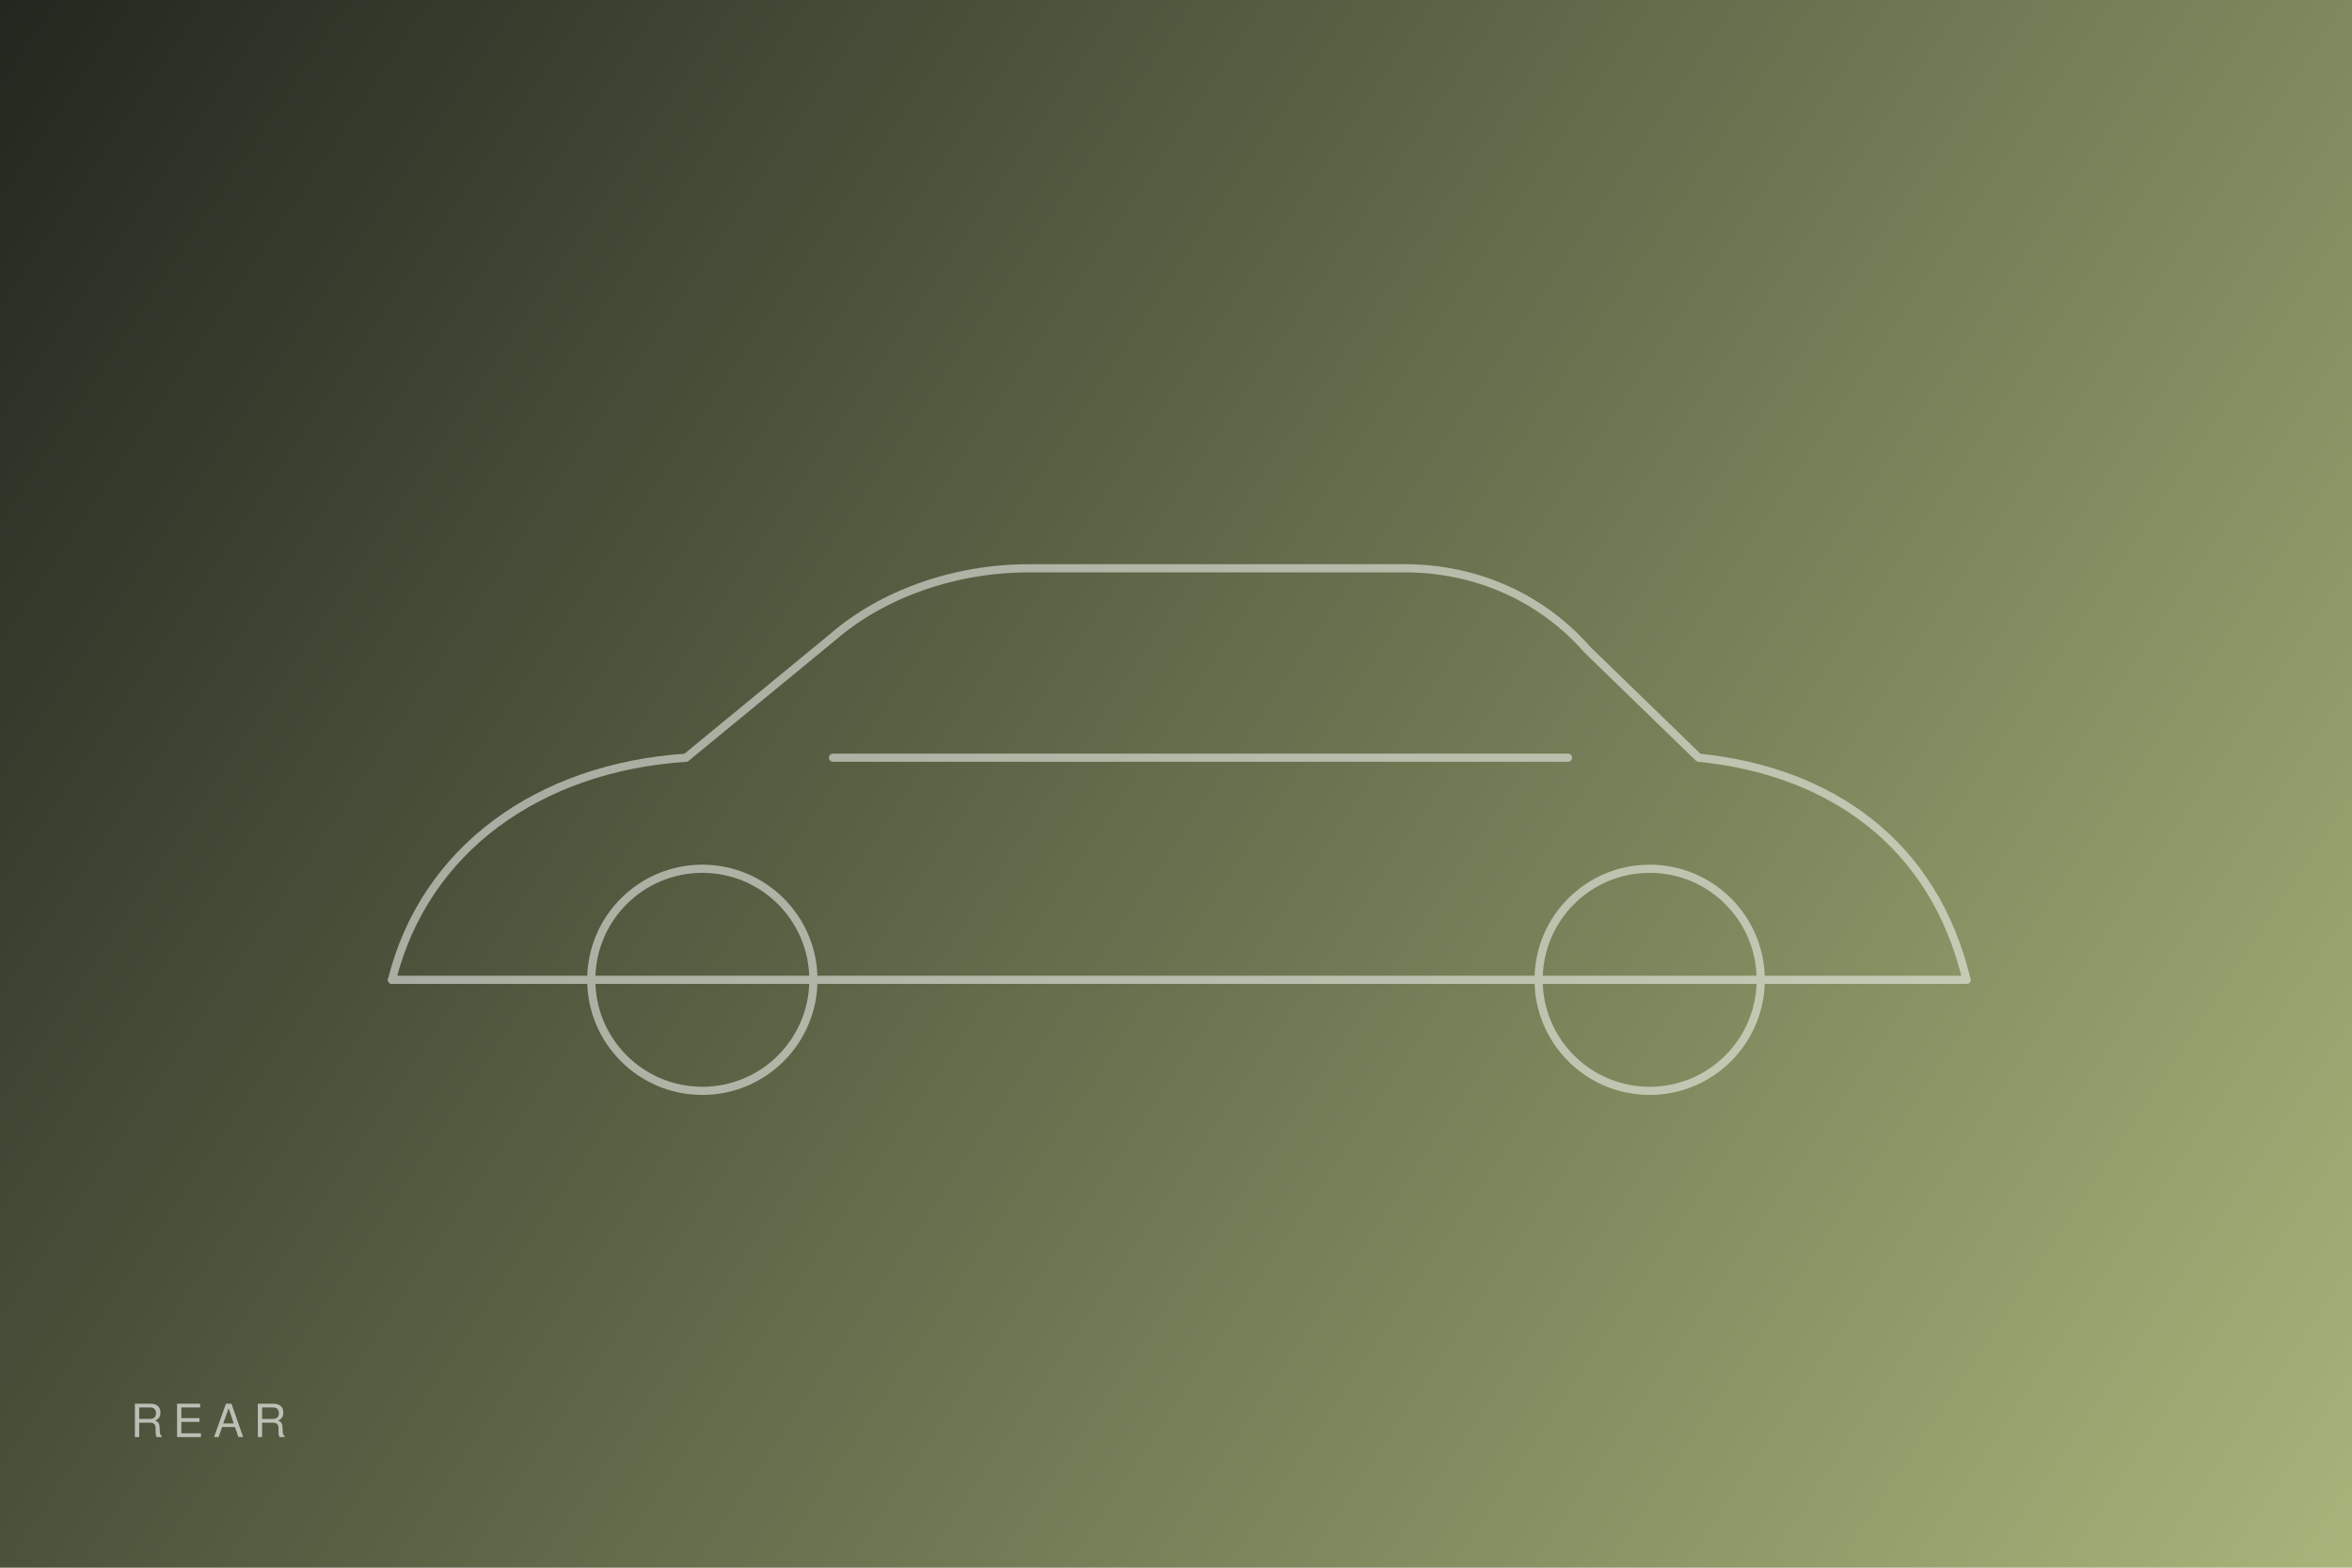
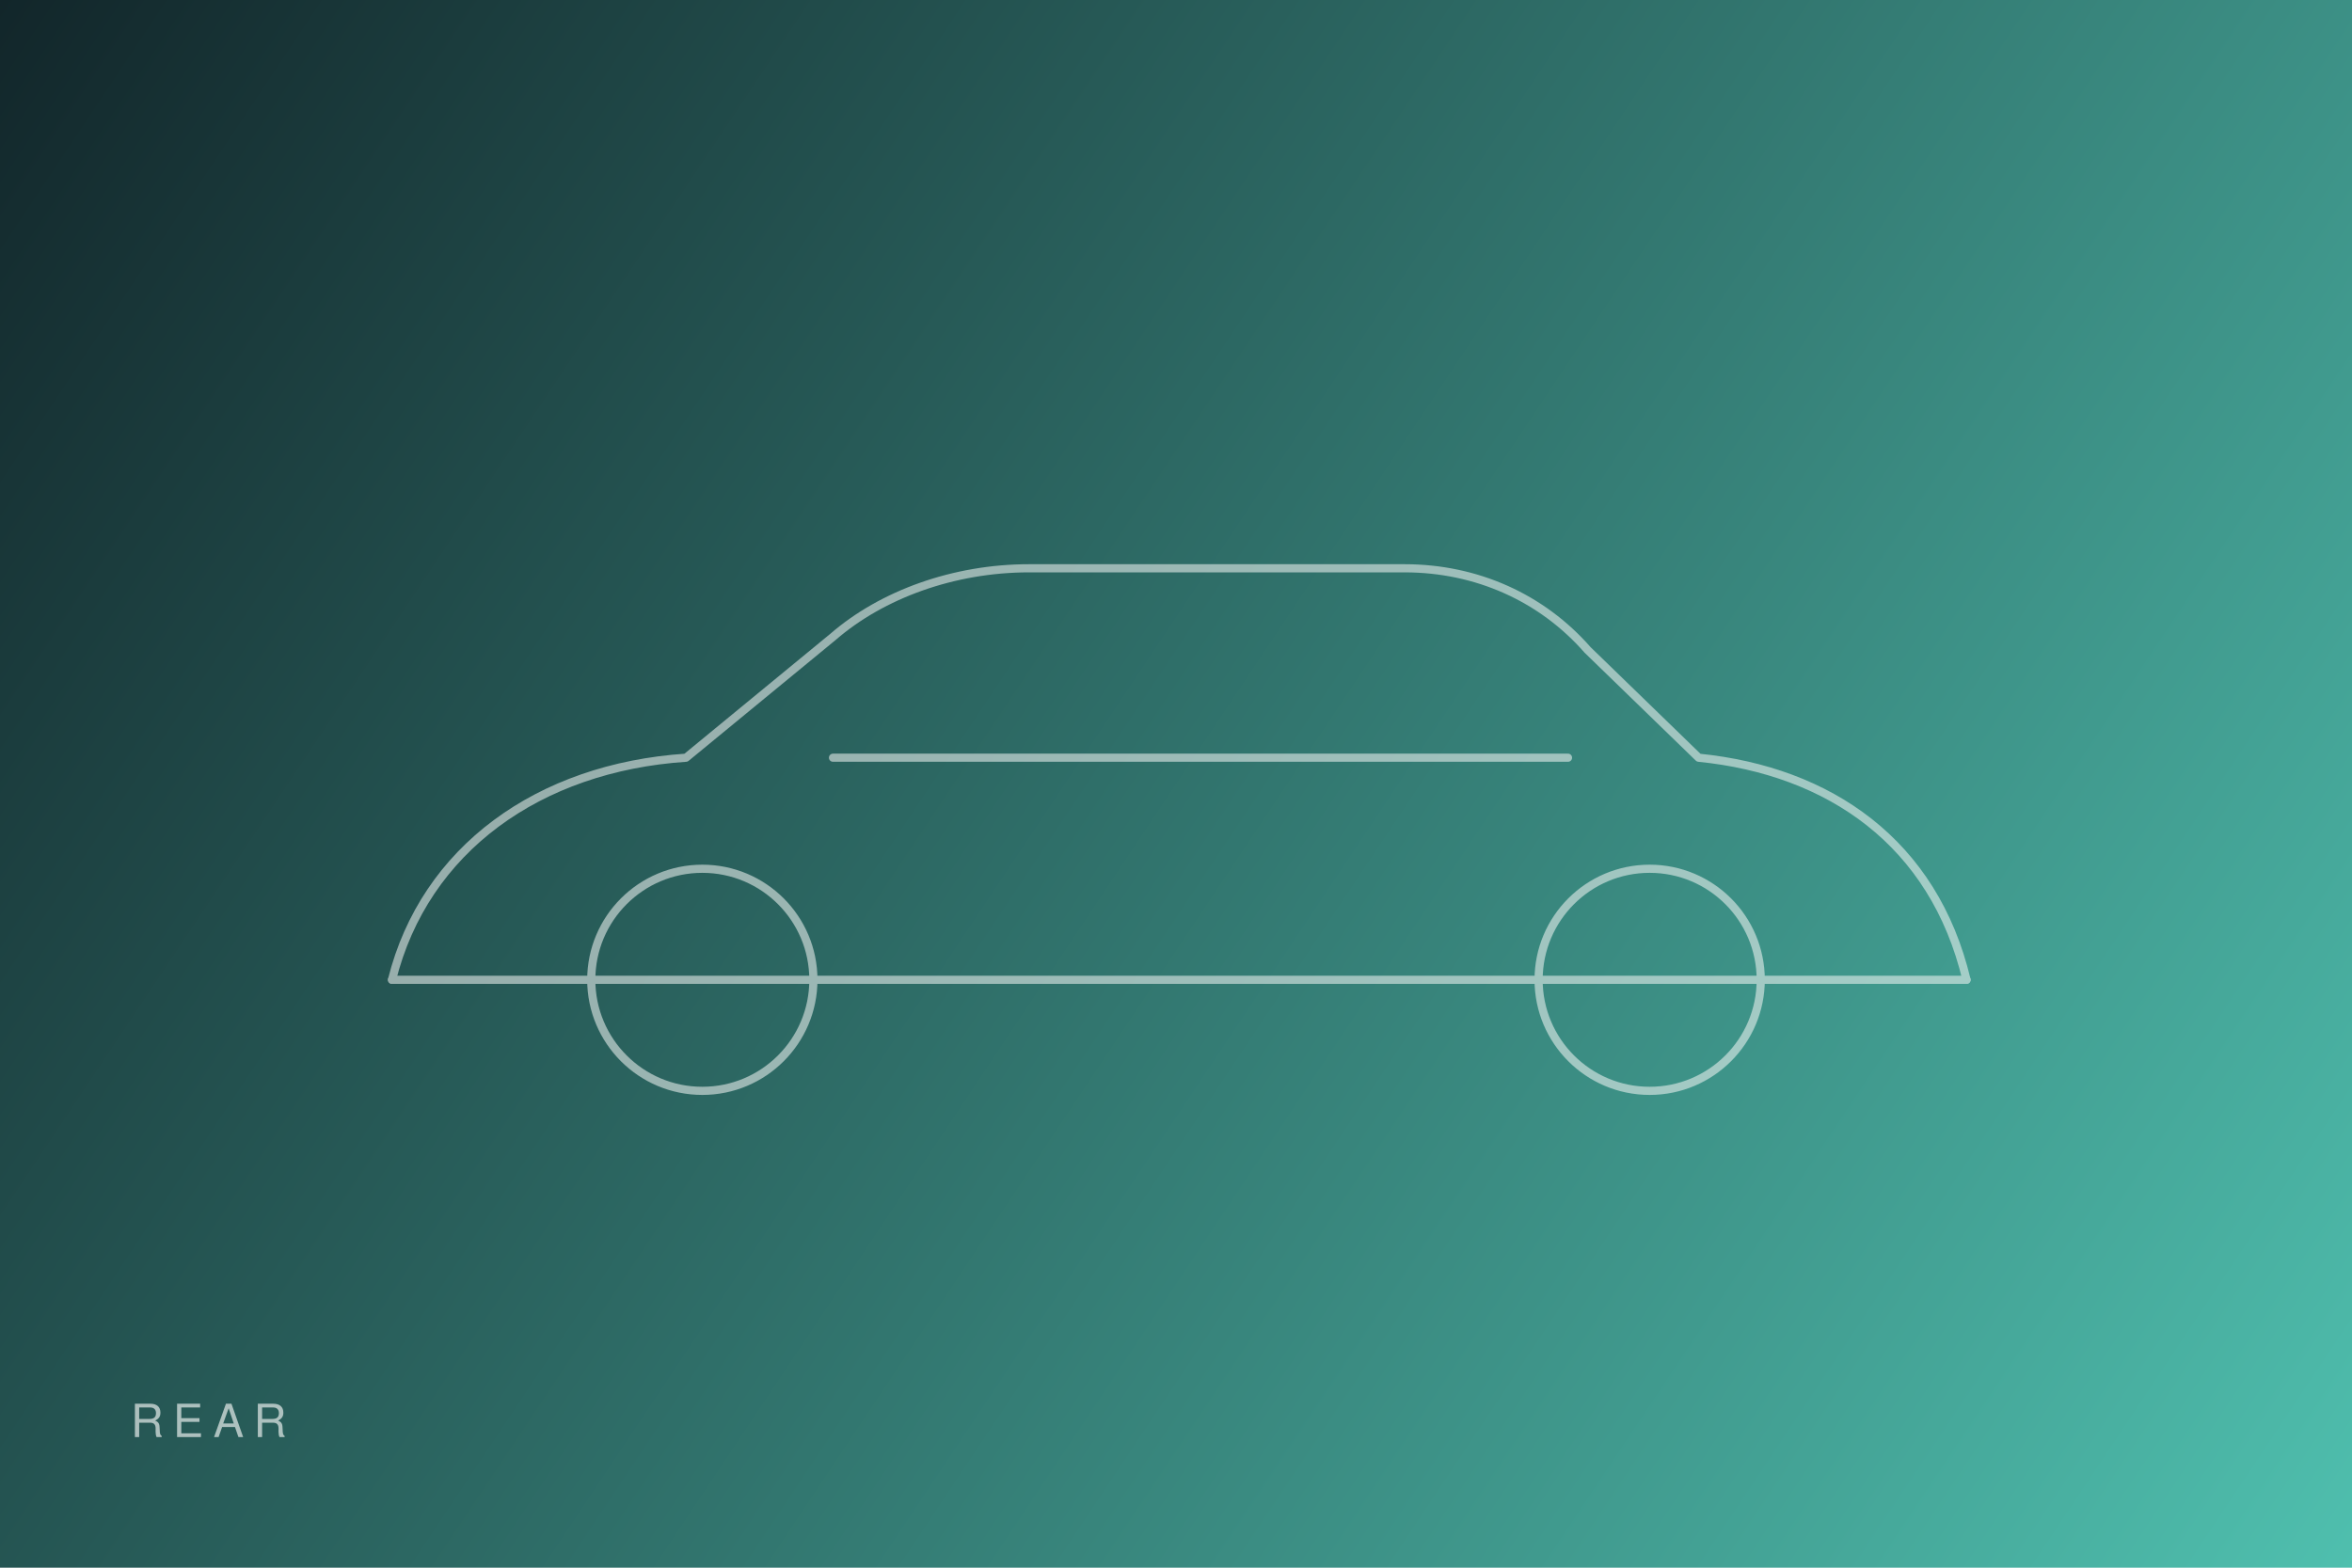
<svg xmlns="http://www.w3.org/2000/svg" width="1200" height="800" viewBox="0 0 720 480">
  <defs>
-     <linearGradient id="g52" x1="0" y1="0" x2="720" y2="480" gradientUnits="userSpaceOnUse">
-       <stop offset="0" stop-color="#22271f" />
-       <stop offset="1" stop-color="#a8b47a" />
+     <linearGradient id="g72" x1="0" y1="0" x2="720" y2="480" gradientUnits="userSpaceOnUse">
+       <stop offset="0" stop-color="#12262a" />
+       <stop offset="1" stop-color="#4fbfae" />
    </linearGradient>
  </defs>
-   <rect width="720" height="480" fill="url(#g52)" />
+   <rect width="720" height="480" fill="url(#g72)" />
  <g fill="none" stroke="#f5f7f6" stroke-width="2.5" stroke-linecap="round" stroke-linejoin="round" opacity="0.55">
    <path d="M120 300 C 130 260, 165 235, 210 232 L 255 195 C 270 182, 292 174, 315 174 L 430 174 C 452 174, 472 183, 486 199 L 520 232 C 560 236, 592 258, 602 300" />
    <line x1="120" y1="300" x2="602" y2="300" />
    <circle cx="215" cy="300" r="34" />
    <circle cx="505" cy="300" r="34" />
    <line x1="255" y1="232" x2="480" y2="232" />
  </g>
  <text x="40" y="440" font-family="Helvetica, Arial, sans-serif" font-size="14" letter-spacing="3" fill="#f5f7f6" opacity="0.65">REAR</text>
</svg>
